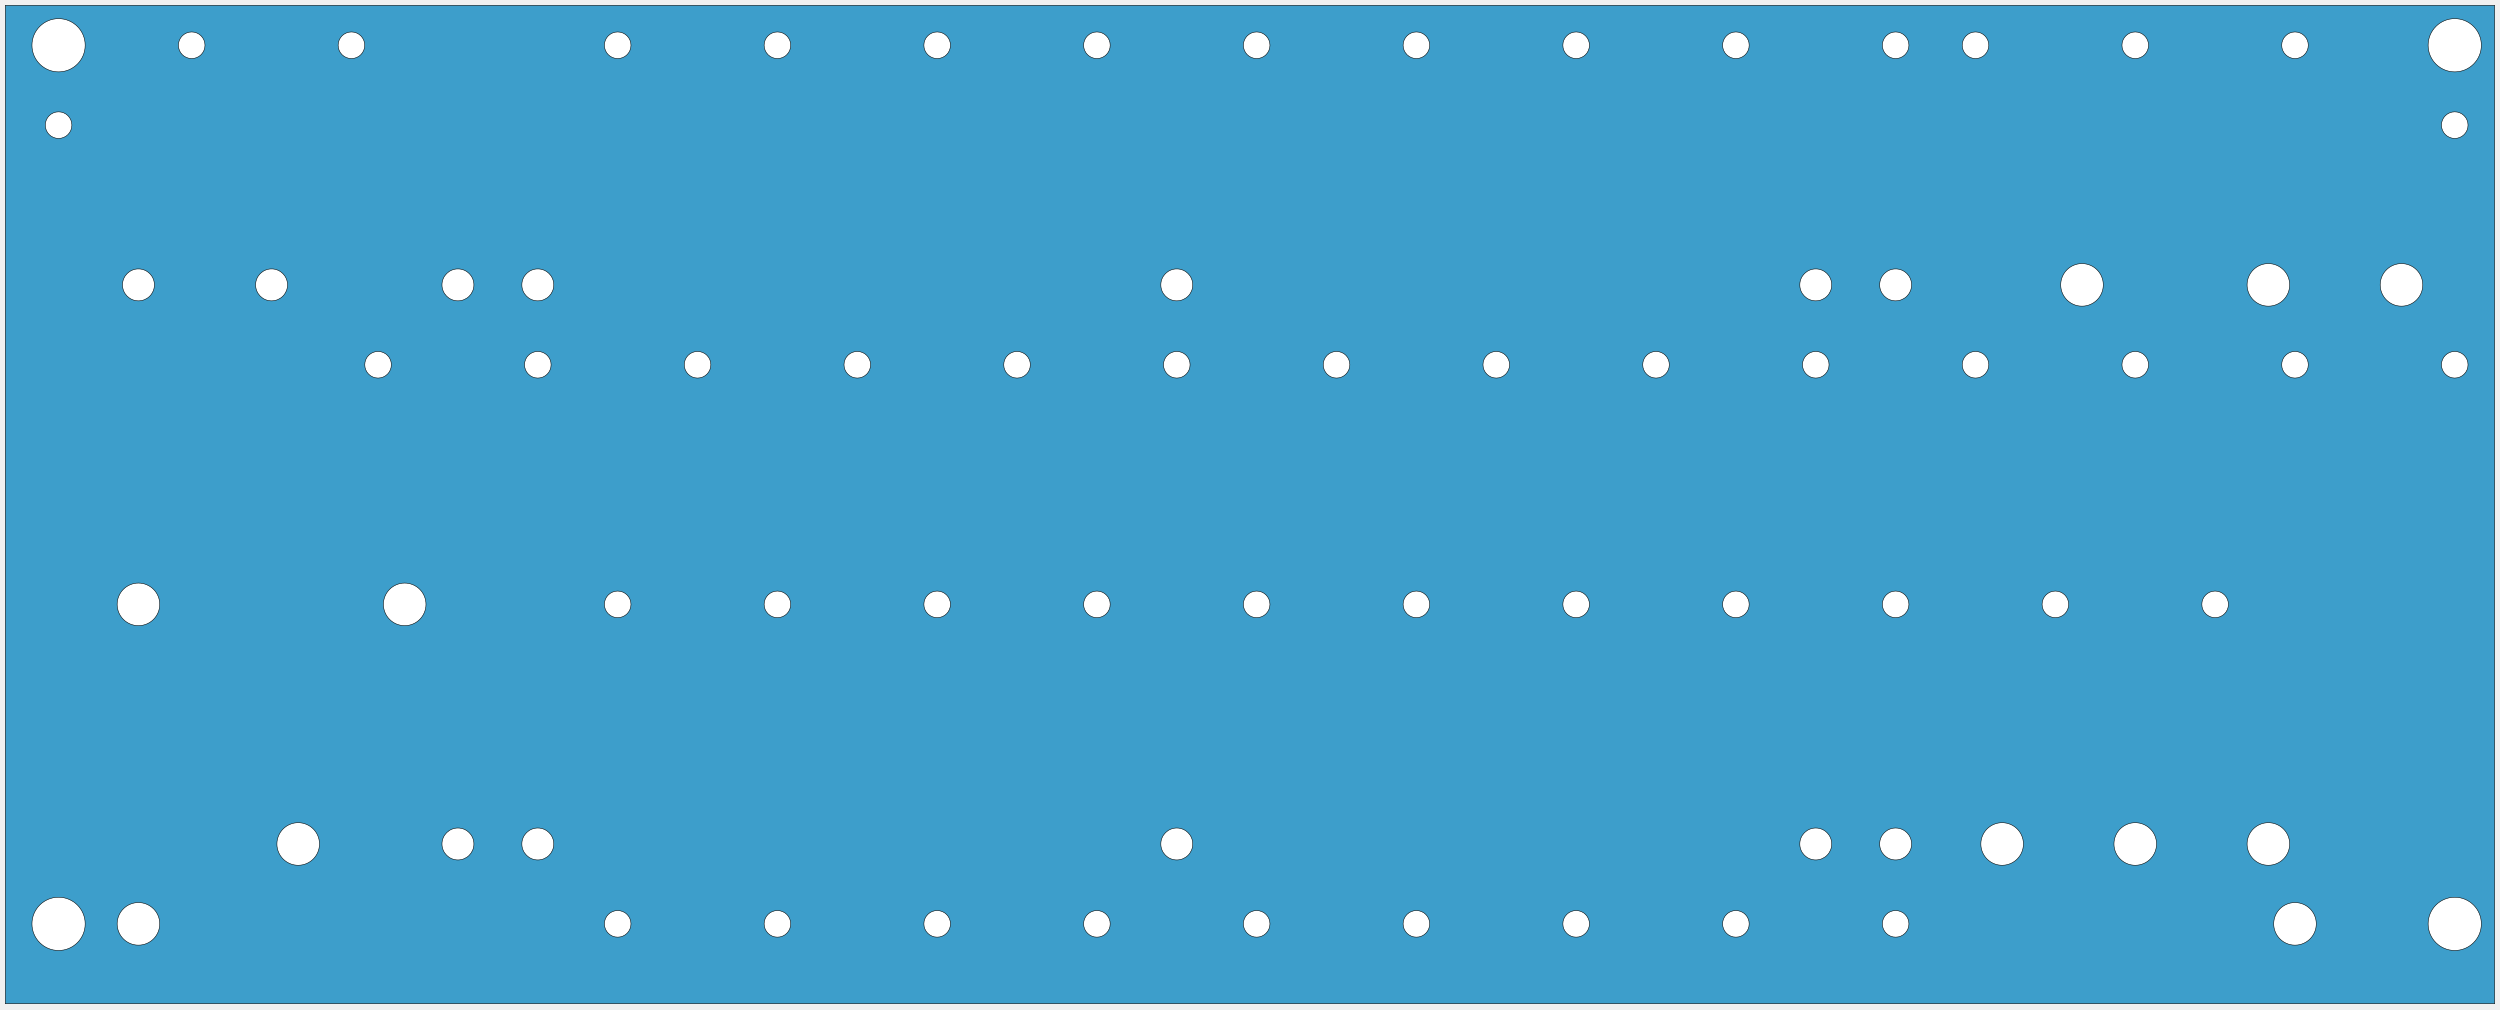
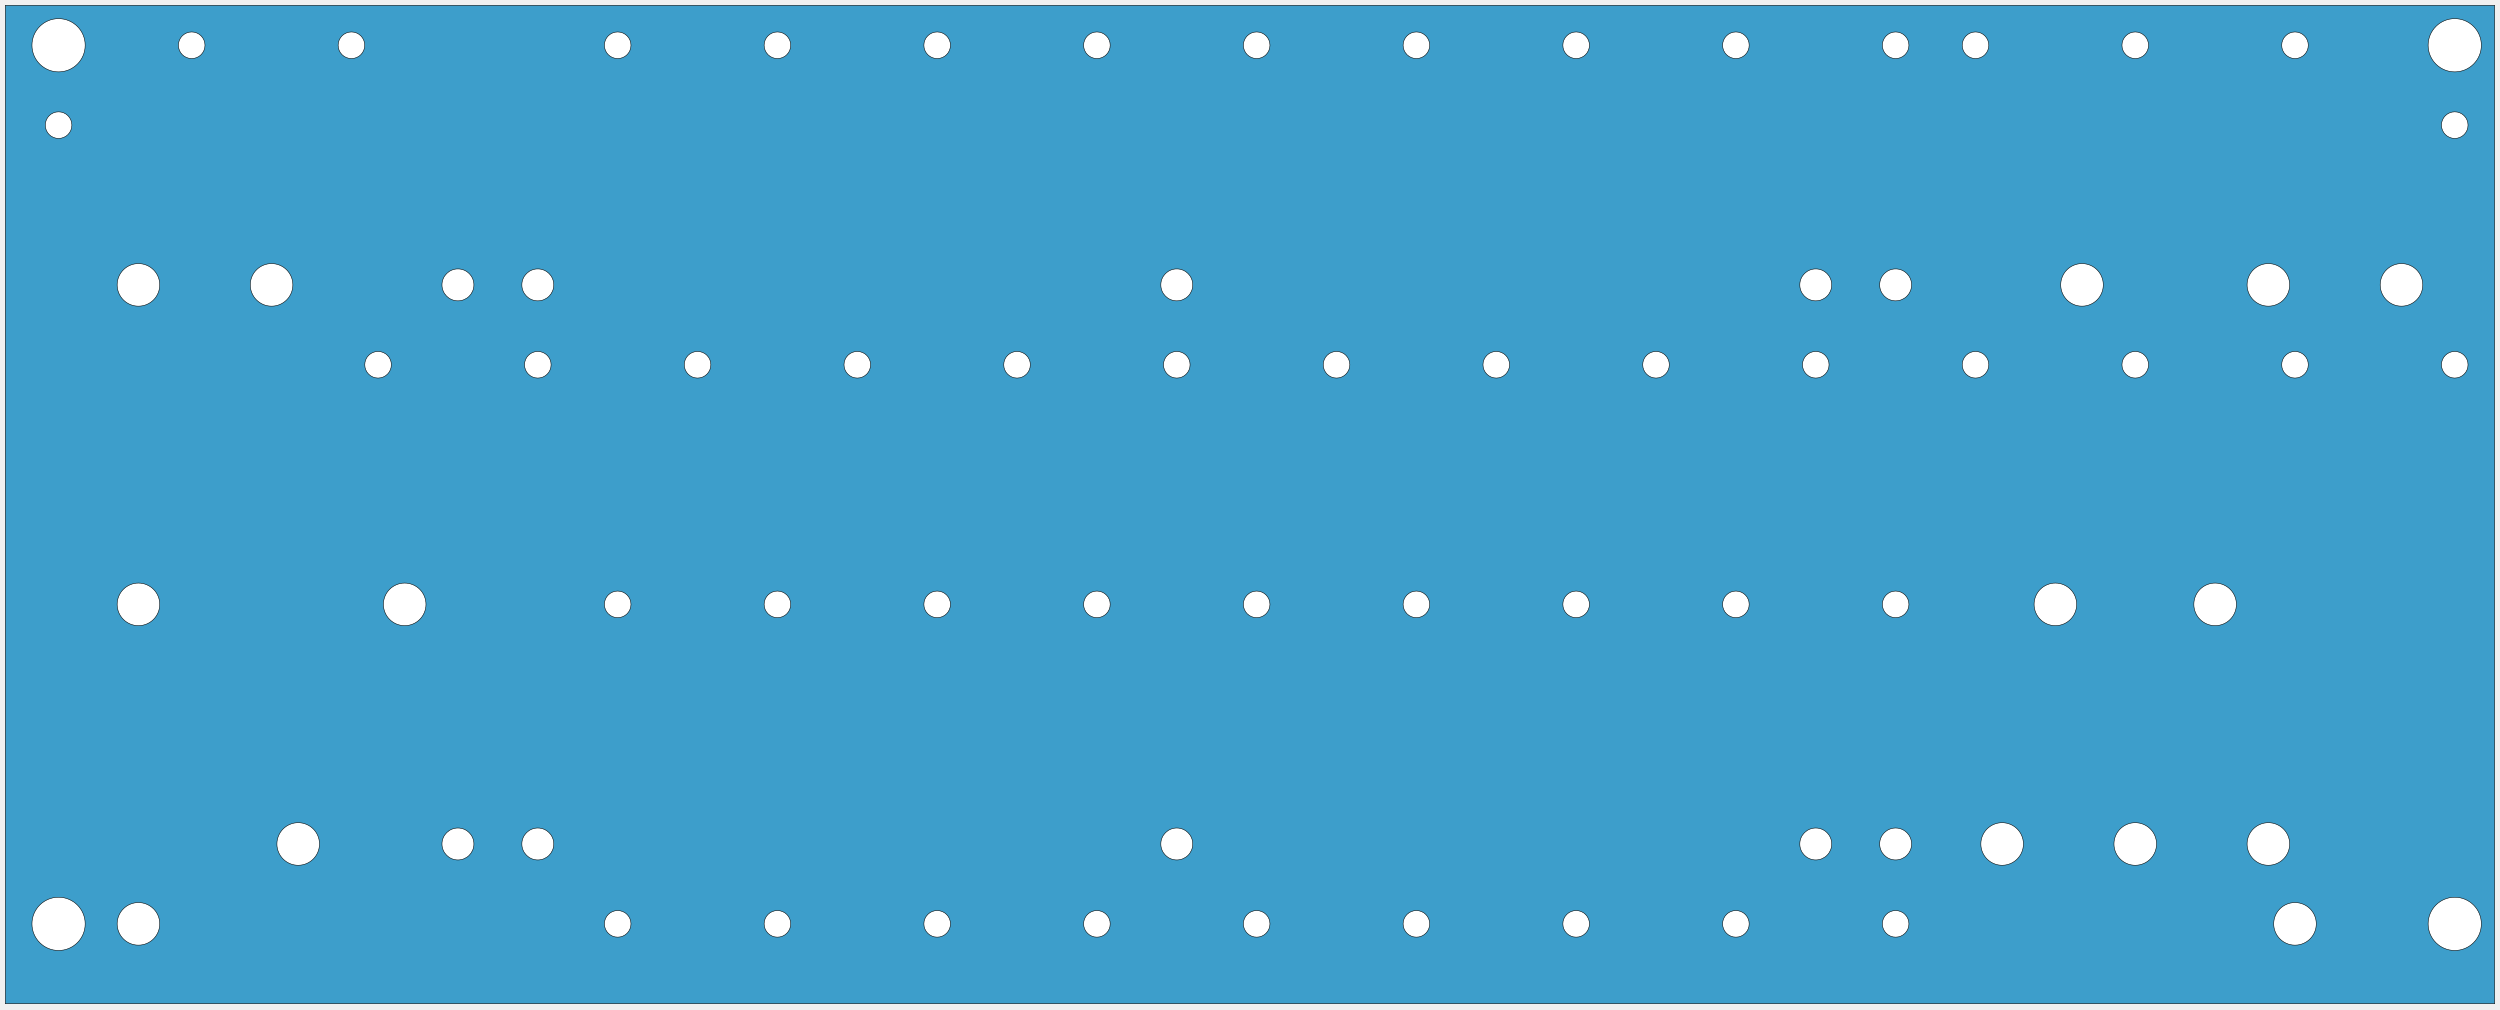
- <svg xmlns="http://www.w3.org/2000/svg" height="1895.0" viewBox="-2510.0 -985.0 4695.0 1895.0" width="4695.0">
+ <svg xmlns="http://www.w3.org/2000/svg" height="1895.0" viewBox="-2510.0 -985.0 4695.0 1895.0" width="4695.0" z1svg_version="2">
  <g style="stroke:black;fill:#3d9ecb">
    <path d="M -2500.0 -975.0 L 2175.0 -975.0 L 2175.0 900.0 L -2500.0 900.0 Z" id="outlinePath" />
-     <g style="stroke:black;fill:#ffffff">
+     <g id="holes" style="stroke:black;fill:#ffffff">
      <circle cx="-2400.0" cy="-750.0" id="pointHole_0_50mm" r="25.0" />
      <circle cx="-2400.0" cy="-900.0" id="pointHole_1_100mm" r="50.0" />
      <circle cx="-2150.0" cy="-900.0" id="pointHole_2_50mm" r="25.0" />
      <circle cx="-1850.0" cy="-900.0" id="pointHole_3_50mm" r="25.0" />
      <circle cx="-1350.0" cy="-900.0" id="pointHole_4_50mm" r="25.0" />
      <circle cx="-1050.0" cy="-900.0" id="pointHole_5_50mm" r="25.0" />
      <circle cx="-750.0" cy="-900.0" id="pointHole_6_50mm" r="25.0" />
      <circle cx="-450.0" cy="-900.0" id="pointHole_7_50mm" r="25.0" />
      <circle cx="-150.0" cy="-900.0" id="pointHole_8_50mm" r="25.0" />
      <circle cx="150.0" cy="-900.0" id="pointHole_9_50mm" r="25.0" />
      <circle cx="450.0" cy="-900.0" id="pointHole_10_50mm" r="25.0" />
      <circle cx="750.0" cy="-900.0" id="pointHole_11_50mm" r="25.0" />
      <circle cx="1050.0" cy="-900.0" id="pointHole_12_50mm" r="25.0" />
      <circle cx="1200.0" cy="-900.0" id="pointHole_13_50mm" r="25.0" />
      <circle cx="1500.0" cy="-900.0" id="pointHole_14_50mm" r="25.0" />
      <circle cx="1800.0" cy="-900.0" id="pointHole_15_50mm" r="25.0" />
      <circle cx="2100.0" cy="-900.0" id="pointHole_16_100mm" r="50.0" />
      <circle cx="2100.0" cy="-750.0" id="pointHole_17_50mm" r="25.0" />
      <circle cx="2100.0" cy="-300.0" id="pointHole_18_50mm" r="25.0" />
      <circle cx="1800.0" cy="-300.0" id="pointHole_19_50mm" r="25.0" />
      <circle cx="1500.0" cy="-300.0" id="pointHole_20_50mm" r="25.0" />
      <circle cx="1200.0" cy="-300.0" id="pointHole_21_50mm" r="25.0" />
      <circle cx="900.0" cy="-300.0" id="pointHole_22_50mm" r="25.0" />
      <circle cx="600.0" cy="-300.0" id="pointHole_23_50mm" r="25.0" />
      <circle cx="300.0" cy="-300.0" id="pointHole_24_50mm" r="25.0" />
      <circle cx="0.0" cy="-300.0" id="pointHole_25_50mm" r="25.0" />
      <circle cx="-300.0" cy="-300.0" id="pointHole_26_50mm" r="25.0" />
      <circle cx="-300.0" cy="-450.0" id="pointHole_27_60mm" r="30.0" />
      <circle cx="-600.0" cy="-300.0" id="pointHole_28_50mm" r="25.0" />
      <circle cx="-900.0" cy="-300.0" id="pointHole_29_50mm" r="25.0" />
      <circle cx="-1200.0" cy="-300.0" id="pointHole_30_50mm" r="25.0" />
      <circle cx="-1500.0" cy="-300.0" id="pointHole_31_50mm" r="25.0" />
      <circle cx="-1500.0" cy="-450.0" id="pointHole_32_60mm" r="30.0" />
      <circle cx="-1650.0" cy="-450.0" id="pointHole_33_60mm" r="30.0" />
      <circle cx="-1800.0" cy="-300.0" id="pointHole_34_50mm" r="25.0" />
-       <circle cx="-2000.0" cy="-450.0" id="pointHole_35_60mm" r="30.0" />
-       <circle cx="-2250.0" cy="-450.0" id="pointHole_36_60mm" r="30.0" />
-       <circle cx="-2250.0" cy="150.0" id="pointHole_37_80mm" r="40.0" />
-       <circle cx="-1950.0" cy="600.0" id="pointHole_38_80mm" r="40.0" />
-       <circle cx="-2250.0" cy="750.0" id="pointHole_39_80mm" r="40.0" />
-       <circle cx="-2400.0" cy="750.0" id="pointHole_40_100mm" r="50.0" />
-       <circle cx="2100.0" cy="750.0" id="pointHole_41_100mm" r="50.0" />
-       <circle cx="1800.0" cy="750.0" id="pointHole_42_80mm" r="40.0" />
-       <circle cx="1750.0" cy="600.0" id="pointHole_43_80mm" r="40.0" />
-       <circle cx="1500.0" cy="600.0" id="pointHole_44_80mm" r="40.0" />
-       <circle cx="1250.0" cy="600.0" id="pointHole_45_80mm" r="40.0" />
-       <circle cx="1050.0" cy="600.0" id="pointHole_46_60mm" r="30.0" />
-       <circle cx="900.0" cy="600.0" id="pointHole_47_60mm" r="30.0" />
-       <circle cx="-300.0" cy="600.0" id="pointHole_48_60mm" r="30.0" />
-       <circle cx="-1500.0" cy="600.0" id="pointHole_49_60mm" r="30.0" />
-       <circle cx="-1650.0" cy="600.0" id="pointHole_50_60mm" r="30.0" />
-       <circle cx="-1750.0" cy="150.0" id="pointHole_51_80mm" r="40.0" />
-       <circle cx="-1350.0" cy="150.0" id="pointHole_52_50mm" r="25.0" />
-       <circle cx="-1050.0" cy="150.0" id="pointHole_53_50mm" r="25.0" />
-       <circle cx="-750.0" cy="150.0" id="pointHole_54_50mm" r="25.0" />
-       <circle cx="-450.0" cy="150.0" id="pointHole_55_50mm" r="25.0" />
-       <circle cx="-150.0" cy="150.0" id="pointHole_56_50mm" r="25.0" />
-       <circle cx="150.0" cy="150.0" id="pointHole_57_50mm" r="25.0" />
-       <circle cx="450.0" cy="150.0" id="pointHole_58_50mm" r="25.0" />
-       <circle cx="750.0" cy="150.0" id="pointHole_59_50mm" r="25.0" />
-       <circle cx="1050.0" cy="150.0" id="pointHole_60_50mm" r="25.0" />
-       <circle cx="1350.0" cy="150.0" id="pointHole_61_50mm" r="25.0" />
-       <circle cx="1650.0" cy="150.0" id="pointHole_62_50mm" r="25.0" />
-       <circle cx="-1350.0" cy="750.0" id="pointHole_63_50mm" r="25.0" />
-       <circle cx="-1050.0" cy="750.0" id="pointHole_64_50mm" r="25.0" />
-       <circle cx="-750.0" cy="750.0" id="pointHole_65_50mm" r="25.0" />
-       <circle cx="-450.0" cy="750.0" id="pointHole_66_50mm" r="25.0" />
-       <circle cx="-150.0" cy="750.0" id="pointHole_67_50mm" r="25.0" />
-       <circle cx="150.0" cy="750.0" id="pointHole_68_50mm" r="25.0" />
-       <circle cx="450.0" cy="750.0" id="pointHole_69_50mm" r="25.0" />
-       <circle cx="750.0" cy="750.0" id="pointHole_70_50mm" r="25.0" />
-       <circle cx="1050.0" cy="750.0" id="pointHole_71_50mm" r="25.0" />
-       <circle cx="900.0" cy="-450.0" id="pointHole_72_60mm" r="30.0" />
-       <circle cx="1050.0" cy="-450.0" id="pointHole_73_60mm" r="30.0" />
-       <circle cx="1400.0" cy="-450.0" id="pointHole_74_80mm" r="40.0" />
-       <circle cx="1750.0" cy="-450.0" id="pointHole_75_80mm" r="40.0" />
-       <circle cx="2000.0" cy="-450.0" id="pointHole_76_80mm" r="40.0" />
+       <circle cx="-2250.0" cy="150.0" id="pointHole_35_80mm" r="40.0" />
+       <circle cx="-1950.0" cy="600.0" id="pointHole_36_80mm" r="40.0" />
+       <circle cx="-2250.0" cy="750.0" id="pointHole_37_80mm" r="40.0" />
+       <circle cx="-2400.0" cy="750.0" id="pointHole_38_100mm" r="50.0" />
+       <circle cx="2100.0" cy="750.0" id="pointHole_39_100mm" r="50.0" />
+       <circle cx="1800.0" cy="750.0" id="pointHole_40_80mm" r="40.0" />
+       <circle cx="1750.0" cy="600.0" id="pointHole_41_80mm" r="40.0" />
+       <circle cx="1500.0" cy="600.0" id="pointHole_42_80mm" r="40.0" />
+       <circle cx="1250.0" cy="600.0" id="pointHole_43_80mm" r="40.0" />
+       <circle cx="1050.0" cy="600.0" id="pointHole_44_60mm" r="30.0" />
+       <circle cx="900.0" cy="600.0" id="pointHole_45_60mm" r="30.0" />
+       <circle cx="-300.0" cy="600.0" id="pointHole_46_60mm" r="30.0" />
+       <circle cx="-1500.0" cy="600.0" id="pointHole_47_60mm" r="30.0" />
+       <circle cx="-1650.0" cy="600.0" id="pointHole_48_60mm" r="30.0" />
+       <circle cx="-1750.0" cy="150.0" id="pointHole_49_80mm" r="40.0" />
+       <circle cx="-1350.0" cy="150.0" id="pointHole_50_50mm" r="25.0" />
+       <circle cx="-1050.0" cy="150.0" id="pointHole_51_50mm" r="25.0" />
+       <circle cx="-750.0" cy="150.0" id="pointHole_52_50mm" r="25.0" />
+       <circle cx="-450.0" cy="150.0" id="pointHole_53_50mm" r="25.0" />
+       <circle cx="-150.0" cy="150.0" id="pointHole_54_50mm" r="25.0" />
+       <circle cx="150.0" cy="150.0" id="pointHole_55_50mm" r="25.0" />
+       <circle cx="450.0" cy="150.0" id="pointHole_56_50mm" r="25.0" />
+       <circle cx="750.0" cy="150.0" id="pointHole_57_50mm" r="25.0" />
+       <circle cx="1050.0" cy="150.0" id="pointHole_58_50mm" r="25.0" />
+       <circle cx="-1350.0" cy="750.0" id="pointHole_59_50mm" r="25.0" />
+       <circle cx="-1050.0" cy="750.0" id="pointHole_60_50mm" r="25.0" />
+       <circle cx="-750.0" cy="750.0" id="pointHole_61_50mm" r="25.0" />
+       <circle cx="-450.0" cy="750.0" id="pointHole_62_50mm" r="25.0" />
+       <circle cx="-150.0" cy="750.0" id="pointHole_63_50mm" r="25.0" />
+       <circle cx="150.0" cy="750.0" id="pointHole_64_50mm" r="25.0" />
+       <circle cx="450.0" cy="750.0" id="pointHole_65_50mm" r="25.0" />
+       <circle cx="750.0" cy="750.0" id="pointHole_66_50mm" r="25.0" />
+       <circle cx="1050.0" cy="750.0" id="pointHole_67_50mm" r="25.0" />
+       <circle cx="900.0" cy="-450.0" id="pointHole_68_60mm" r="30.0" />
+       <circle cx="1050.0" cy="-450.0" id="pointHole_69_60mm" r="30.0" />
+       <circle cx="1400.0" cy="-450.0" id="pointHole_70_80mm" r="40.0" />
+       <circle cx="1750.0" cy="-450.0" id="pointHole_71_80mm" r="40.0" />
+       <circle cx="2000.0" cy="-450.0" id="pointHole_72_80mm" r="40.0" />
+       <circle cx="1350.0" cy="150.0" id="pointHole_73_80mm" r="40.0" />
+       <circle cx="1650.0" cy="150.0" id="pointHole_74_80mm" r="40.0" />
+       <circle cx="-2250.0" cy="-450.0" id="pointHole_75_80mm" r="40.0" />
+       <circle cx="-2000.0" cy="-450.0" id="pointHole_76_80mm" r="40.0" />
    </g>
  </g>
</svg>
